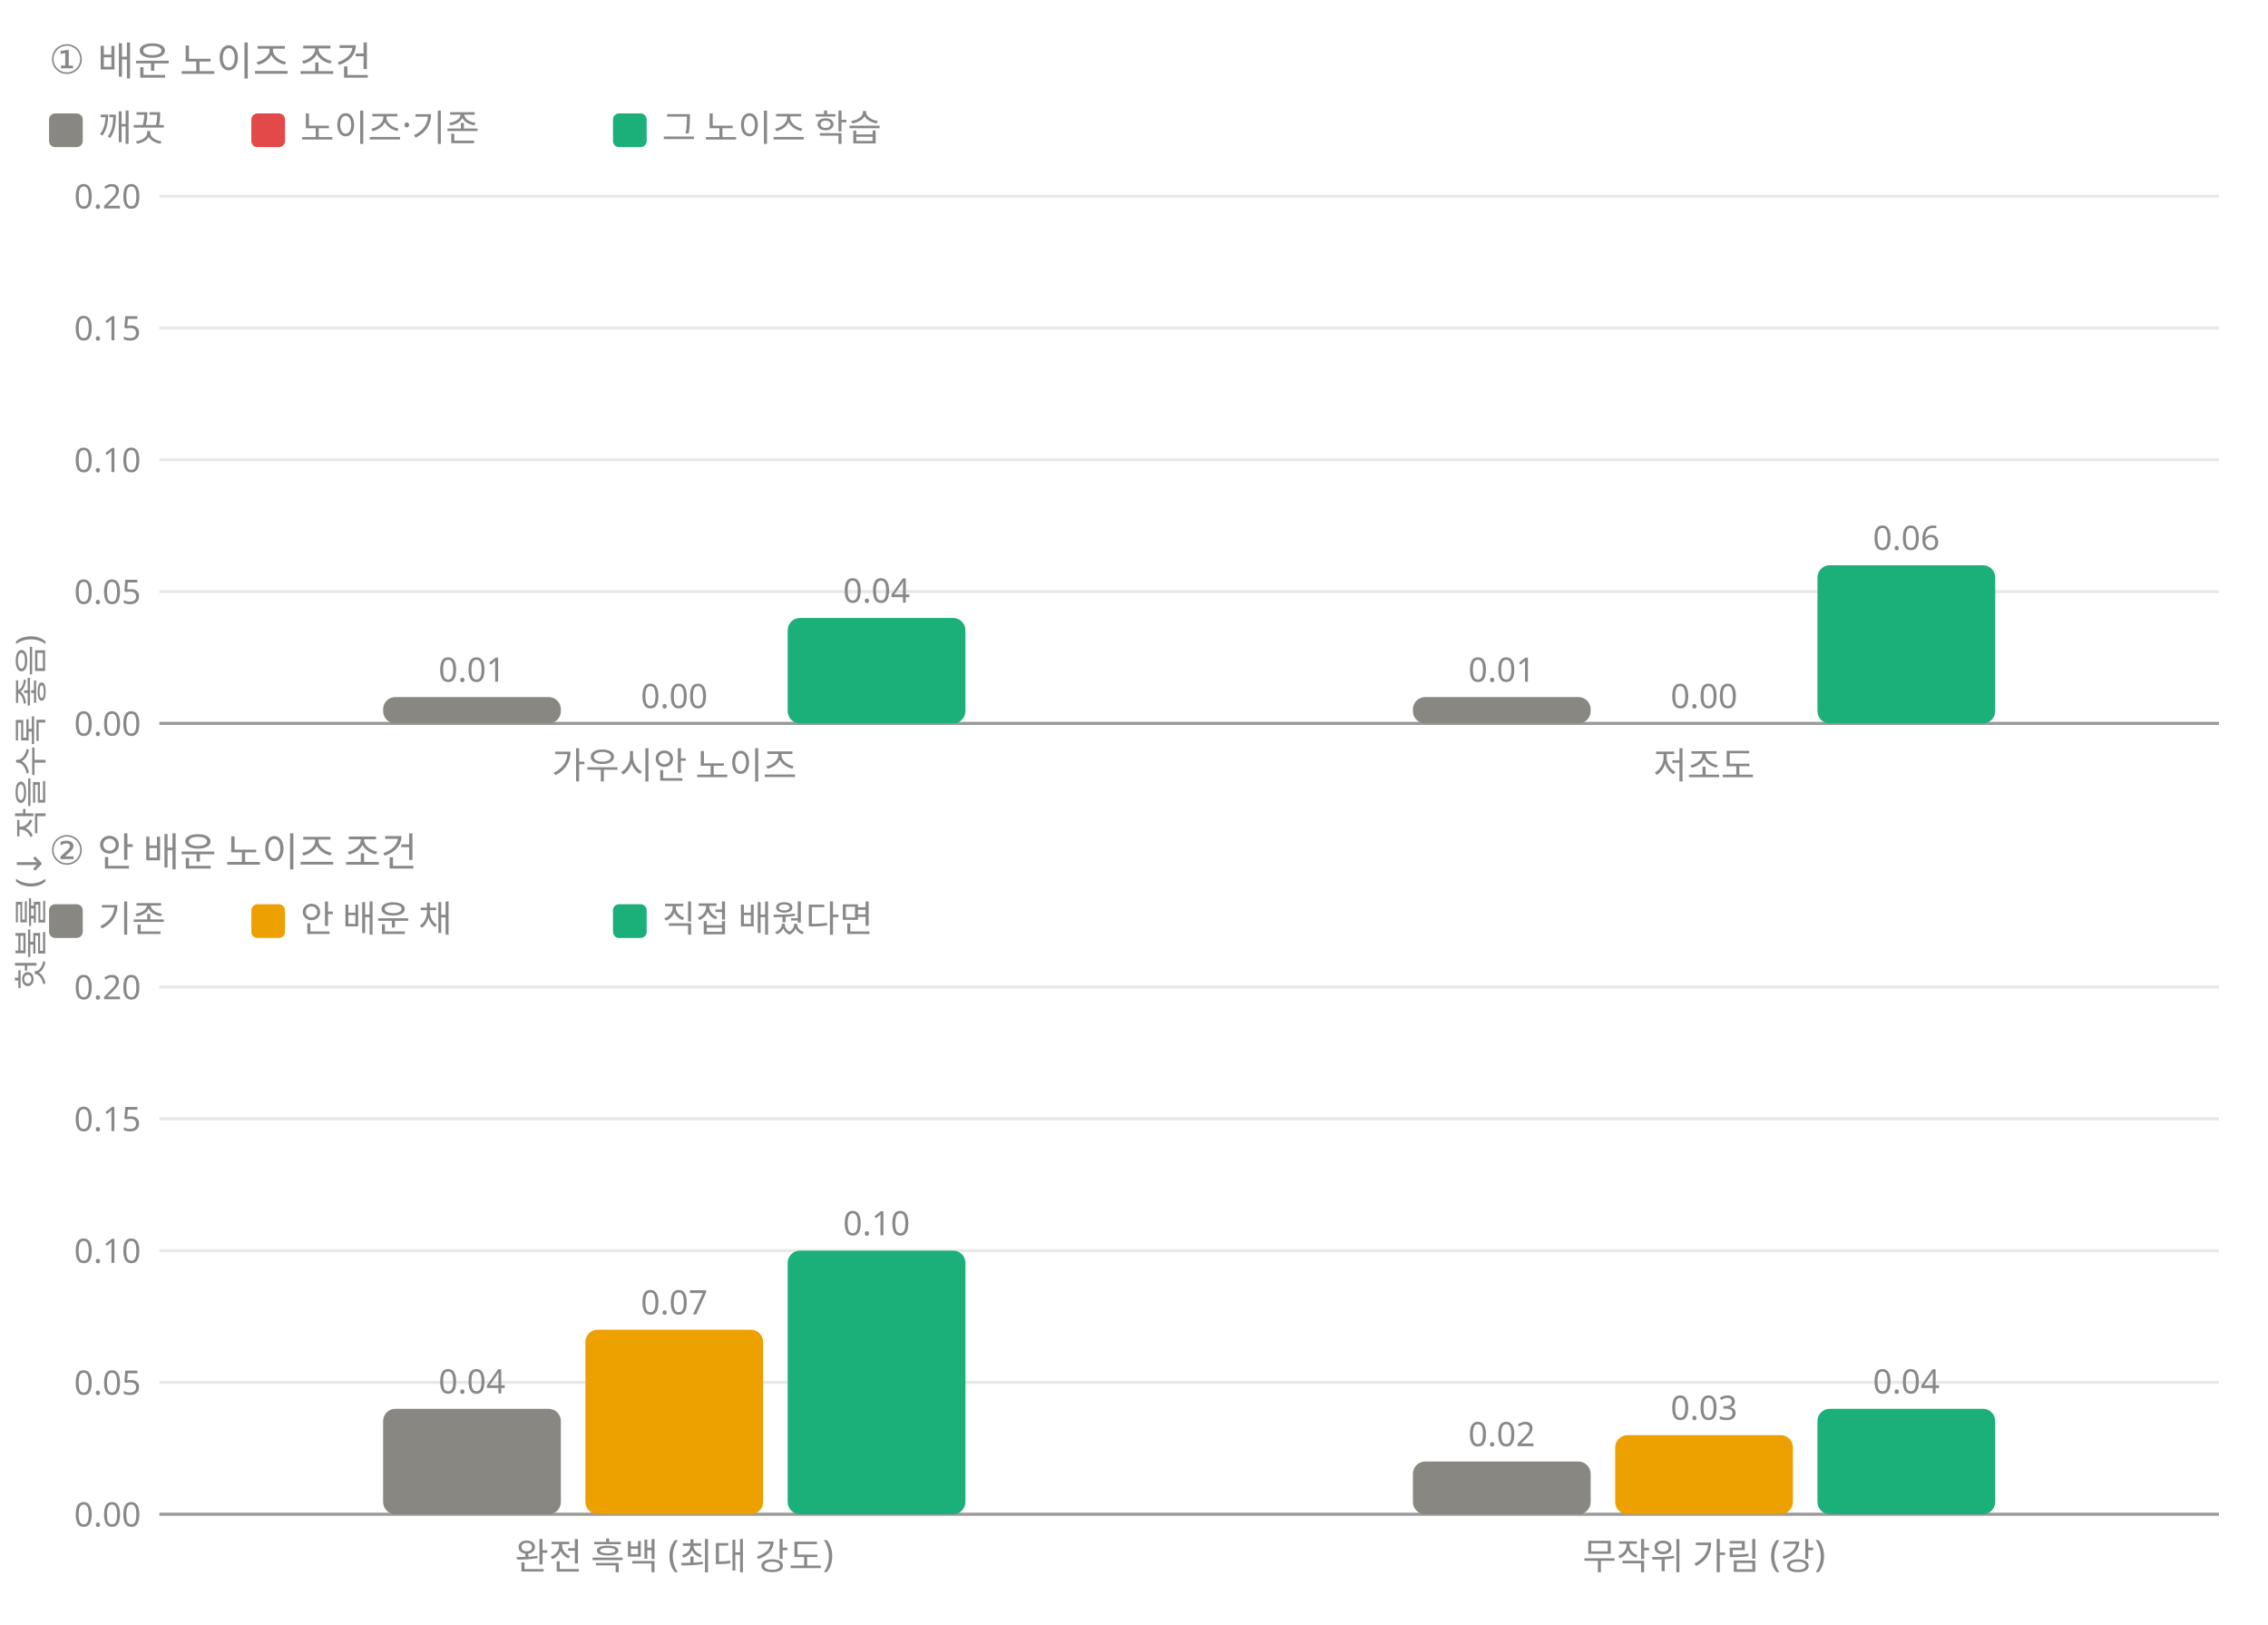
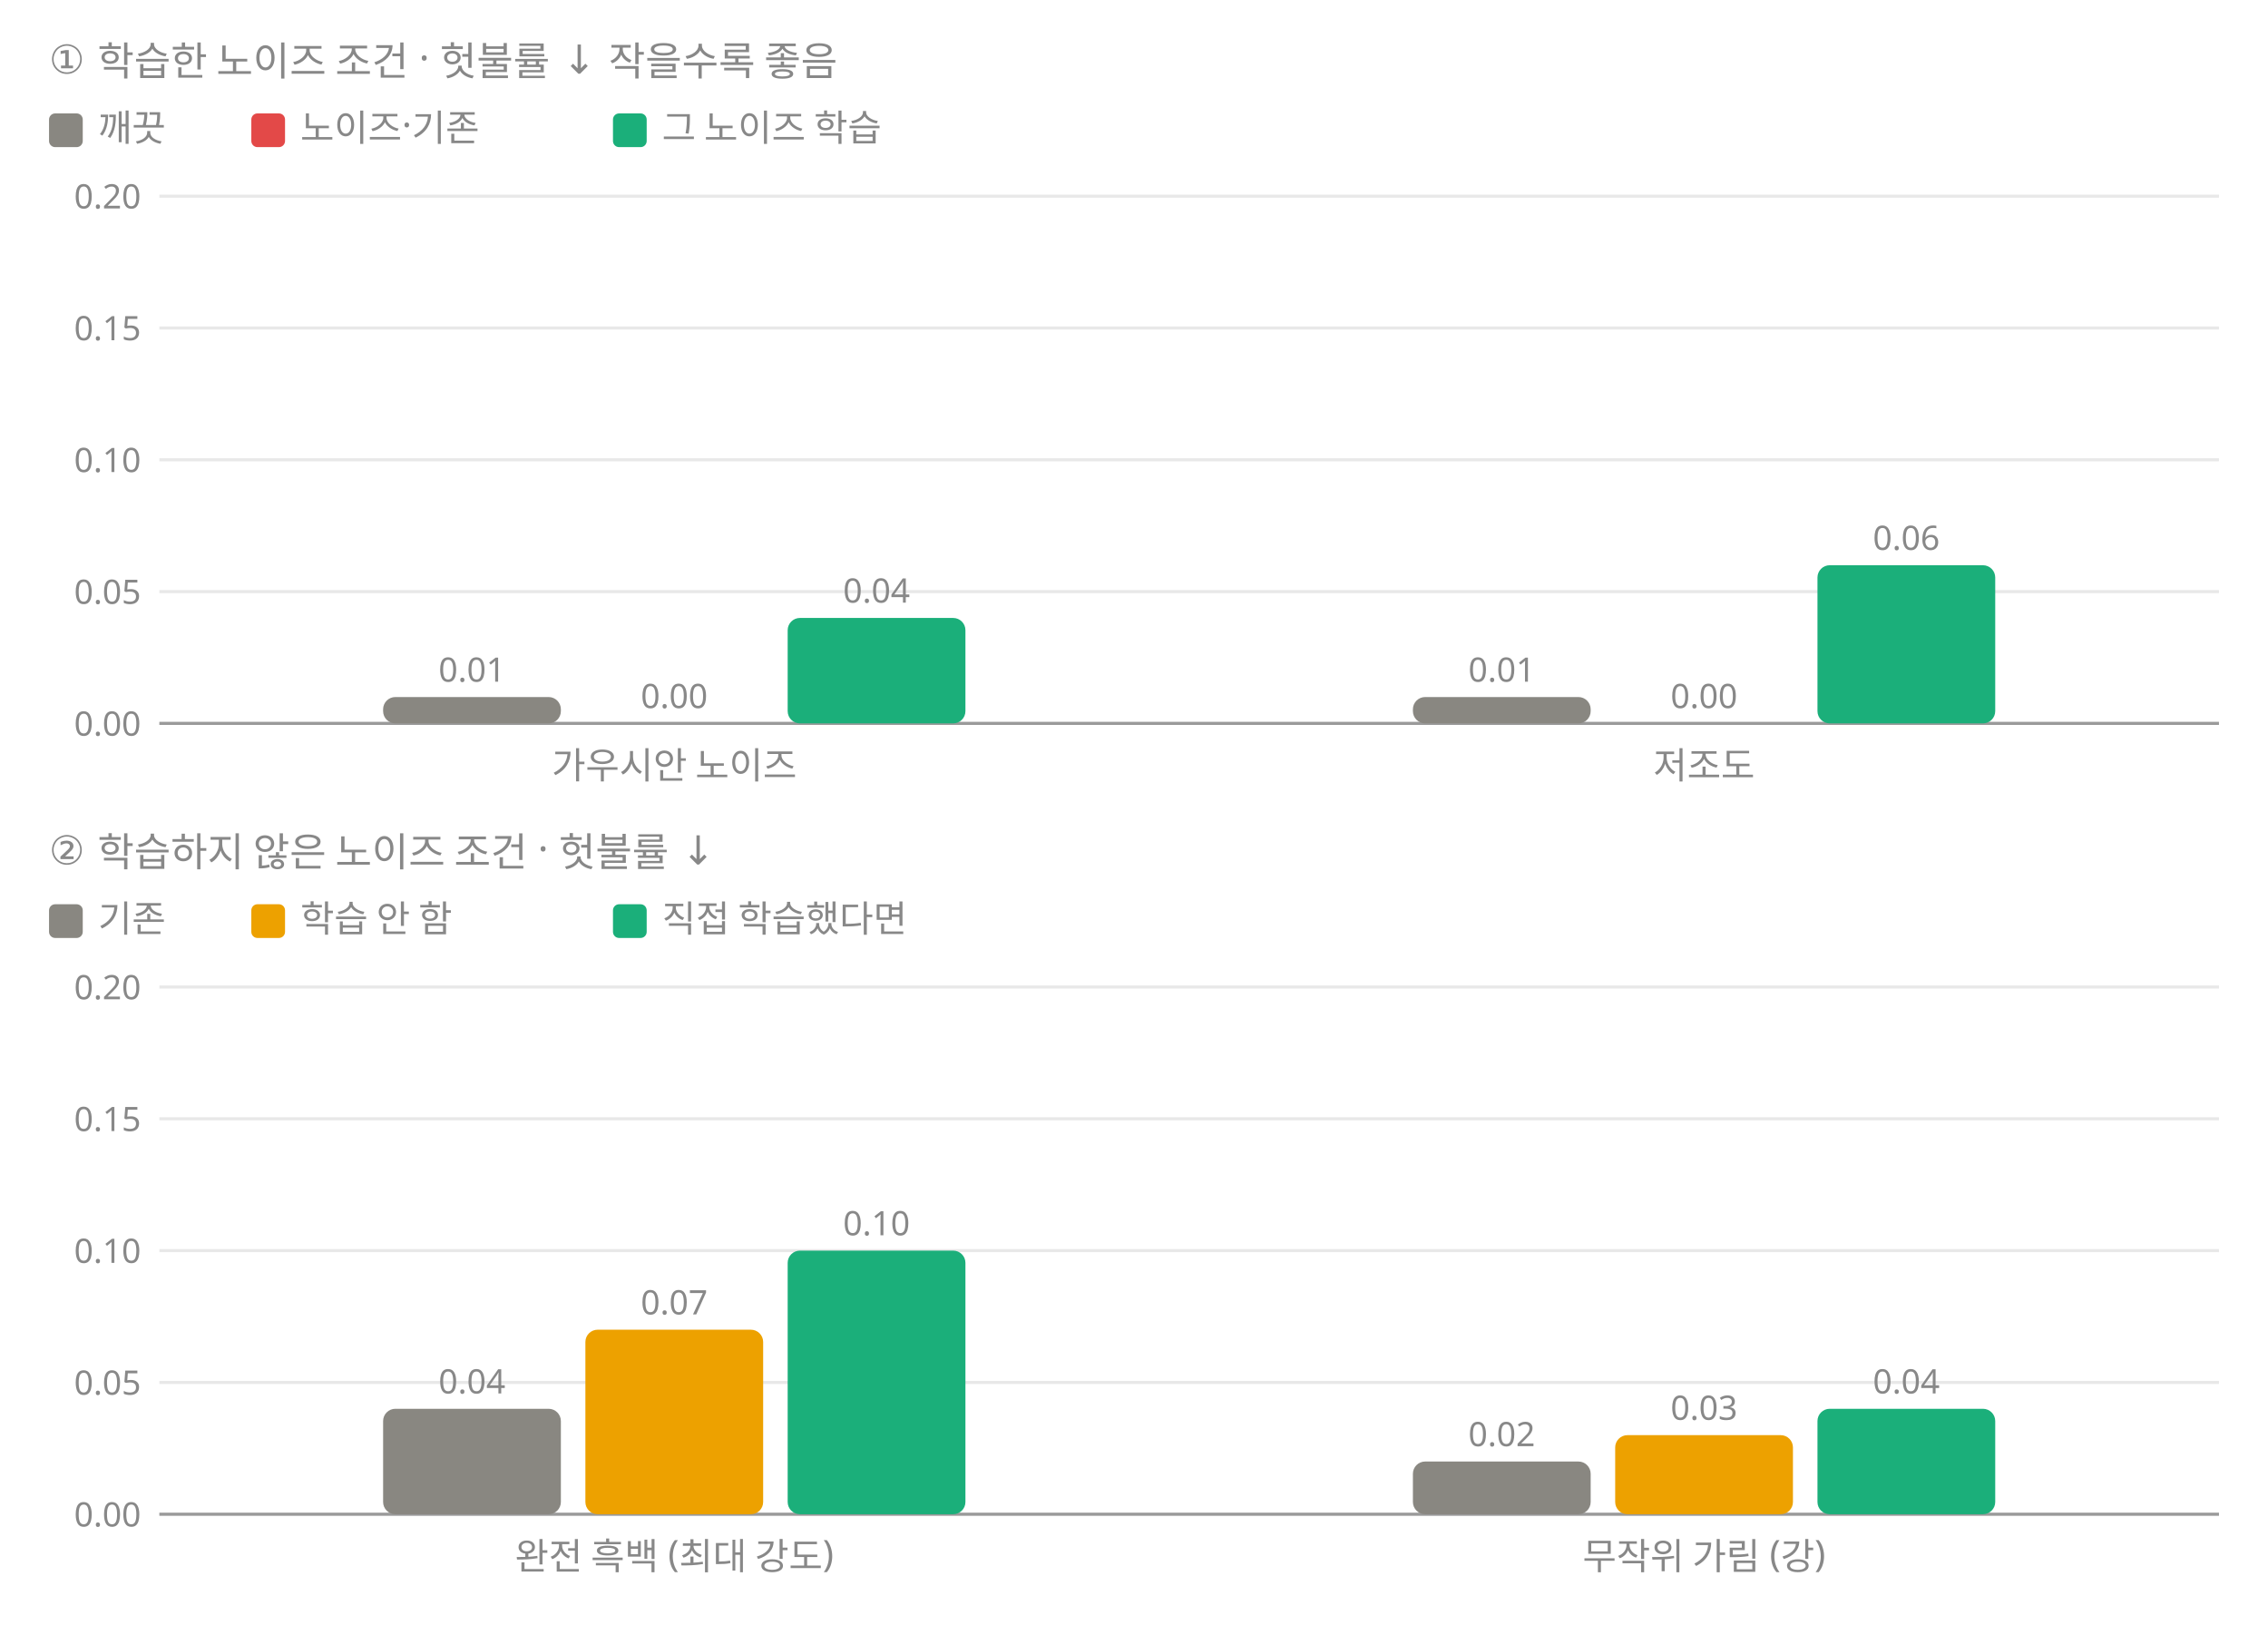
<svg xmlns="http://www.w3.org/2000/svg" viewBox="0 0 740 530" width="740" height="530" role="img" aria-label="검출을 되살린 모델이 헛불도 함께 올림. 검출률과 반드시 같이 읽어야 함. v11 실측.">
-   <text x="14" y="265" transform="rotate(-90 14 265)" text-anchor="middle" font-family="'Malgun Gothic','Apple SD Gothic Neo','Noto Sans KR','Segoe UI',sans-serif" font-size="11" fill="#888888">헛불률 (↓ 작을수록 좋음)</text>
-   <text x="16" y="24" font-family="'Malgun Gothic','Apple SD Gothic Neo','Noto Sans KR','Segoe UI',sans-serif" font-size="13" fill="#888888">① 배운 노이즈 조건</text>
+   <text x="16" y="24" font-family="'Malgun Gothic','Apple SD Gothic Neo','Noto Sans KR','Segoe UI',sans-serif" font-size="13" fill="#888888">① 학습한 노이즈 조건 · 헛불률 ↓ 작을수록 좋음</text>
  <rect x="16" y="37" width="11" height="11" rx="2" fill="#898781" />
  <text x="32" y="46" font-family="'Malgun Gothic','Apple SD Gothic Neo','Noto Sans KR','Segoe UI',sans-serif" font-size="12" fill="#888888">깨끗</text>
  <rect x="82" y="37" width="11" height="11" rx="2" fill="#e34948" />
  <text x="98" y="46" font-family="'Malgun Gothic','Apple SD Gothic Neo','Noto Sans KR','Segoe UI',sans-serif" font-size="12" fill="#888888">노이즈·기존</text>
  <rect x="200" y="37" width="11" height="11" rx="2" fill="#1baf7a" />
  <text x="216" y="46" font-family="'Malgun Gothic','Apple SD Gothic Neo','Noto Sans KR','Segoe UI',sans-serif" font-size="12" fill="#888888">그 노이즈 학습</text>
  <line x1="52" y1="236.0" x2="724" y2="236.0" stroke="#bdbdbd" stroke-width="1" opacity="0.35" />
  <text x="46" y="240.0" text-anchor="end" font-family="'Malgun Gothic','Apple SD Gothic Neo','Noto Sans KR','Segoe UI',sans-serif" font-size="11" fill="#888888">0.00</text>
  <line x1="52" y1="193.0" x2="724" y2="193.0" stroke="#bdbdbd" stroke-width="1" opacity="0.35" />
  <text x="46" y="197.0" text-anchor="end" font-family="'Malgun Gothic','Apple SD Gothic Neo','Noto Sans KR','Segoe UI',sans-serif" font-size="11" fill="#888888">0.05</text>
  <line x1="52" y1="150.0" x2="724" y2="150.0" stroke="#bdbdbd" stroke-width="1" opacity="0.35" />
  <text x="46" y="154.0" text-anchor="end" font-family="'Malgun Gothic','Apple SD Gothic Neo','Noto Sans KR','Segoe UI',sans-serif" font-size="11" fill="#888888">0.10</text>
  <line x1="52" y1="107.0" x2="724" y2="107.0" stroke="#bdbdbd" stroke-width="1" opacity="0.35" />
  <text x="46" y="111.0" text-anchor="end" font-family="'Malgun Gothic','Apple SD Gothic Neo','Noto Sans KR','Segoe UI',sans-serif" font-size="11" fill="#888888">0.15</text>
  <line x1="52" y1="64.0" x2="724" y2="64.0" stroke="#bdbdbd" stroke-width="1" opacity="0.35" />
  <text x="46" y="68.0" text-anchor="end" font-family="'Malgun Gothic','Apple SD Gothic Neo','Noto Sans KR','Segoe UI',sans-serif" font-size="11" fill="#888888">0.20</text>
  <line x1="52" y1="236" x2="724" y2="236" stroke="#9a9a9a" stroke-width="1" />
  <rect x="125.0" y="227.4" width="58" height="8.6" rx="4" fill="#898781" />
  <text x="154.0" y="222.4" text-anchor="middle" font-family="'Malgun Gothic','Apple SD Gothic Neo','Noto Sans KR','Segoe UI',sans-serif" font-size="11" font-weight="500" fill="#888888">0.01</text>
  <rect x="191.0" y="236.0" width="58" height="0.0" rx="4" fill="#e34948" />
  <text x="220.0" y="231.0" text-anchor="middle" font-family="'Malgun Gothic','Apple SD Gothic Neo','Noto Sans KR','Segoe UI',sans-serif" font-size="11" font-weight="500" fill="#888888">0.00</text>
  <rect x="257.0" y="201.6" width="58" height="34.4" rx="4" fill="#1baf7a" />
  <text x="286.0" y="196.6" text-anchor="middle" font-family="'Malgun Gothic','Apple SD Gothic Neo','Noto Sans KR','Segoe UI',sans-serif" font-size="11" font-weight="500" fill="#888888">0.04</text>
  <text x="220.0" y="254.0" text-anchor="middle" font-family="'Malgun Gothic','Apple SD Gothic Neo','Noto Sans KR','Segoe UI',sans-serif" font-size="12" fill="#888888">가우시안 노이즈</text>
  <rect x="461.0" y="227.4" width="58" height="8.6" rx="4" fill="#898781" />
  <text x="490.0" y="222.4" text-anchor="middle" font-family="'Malgun Gothic','Apple SD Gothic Neo','Noto Sans KR','Segoe UI',sans-serif" font-size="11" font-weight="500" fill="#888888">0.01</text>
  <rect x="527.0" y="236.0" width="58" height="0.0" rx="4" fill="#e34948" />
  <text x="556.0" y="231.0" text-anchor="middle" font-family="'Malgun Gothic','Apple SD Gothic Neo','Noto Sans KR','Segoe UI',sans-serif" font-size="11" font-weight="500" fill="#888888">0.00</text>
  <rect x="593.0" y="184.4" width="58" height="51.6" rx="4" fill="#1baf7a" />
  <text x="622.0" y="179.4" text-anchor="middle" font-family="'Malgun Gothic','Apple SD Gothic Neo','Noto Sans KR','Segoe UI',sans-serif" font-size="11" font-weight="500" fill="#888888">0.06</text>
  <text x="556.0" y="254.0" text-anchor="middle" font-family="'Malgun Gothic','Apple SD Gothic Neo','Noto Sans KR','Segoe UI',sans-serif" font-size="12" fill="#888888">저조도</text>
-   <text x="16" y="282" font-family="'Malgun Gothic','Apple SD Gothic Neo','Noto Sans KR','Segoe UI',sans-serif" font-size="13" fill="#888888">② 안 배운 노이즈 조건</text>
+   <text x="16" y="282" font-family="'Malgun Gothic','Apple SD Gothic Neo','Noto Sans KR','Segoe UI',sans-serif" font-size="13" fill="#888888">② 학습하지 않은 노이즈 조건 · 헛불률 ↓</text>
  <rect x="16" y="295" width="11" height="11" rx="2" fill="#898781" />
  <text x="32" y="304" font-family="'Malgun Gothic','Apple SD Gothic Neo','Noto Sans KR','Segoe UI',sans-serif" font-size="12" fill="#888888">기존</text>
  <rect x="82" y="295" width="11" height="11" rx="2" fill="#eda100" />
-   <text x="98" y="304" font-family="'Malgun Gothic','Apple SD Gothic Neo','Noto Sans KR','Segoe UI',sans-serif" font-size="12" fill="#888888">안 배운 채</text>
+   <text x="98" y="304" font-family="'Malgun Gothic','Apple SD Gothic Neo','Noto Sans KR','Segoe UI',sans-serif" font-size="12" fill="#888888">학습 안 함</text>
  <rect x="200" y="295" width="11" height="11" rx="2" fill="#1baf7a" />
-   <text x="216" y="304" font-family="'Malgun Gothic','Apple SD Gothic Neo','Noto Sans KR','Segoe UI',sans-serif" font-size="12" fill="#888888">직접 배웠다면</text>
+   <text x="216" y="304" font-family="'Malgun Gothic','Apple SD Gothic Neo','Noto Sans KR','Segoe UI',sans-serif" font-size="12" fill="#888888">직접 학습했다면</text>
  <line x1="52" y1="494.0" x2="724" y2="494.0" stroke="#bdbdbd" stroke-width="1" opacity="0.35" />
  <text x="46" y="498.0" text-anchor="end" font-family="'Malgun Gothic','Apple SD Gothic Neo','Noto Sans KR','Segoe UI',sans-serif" font-size="11" fill="#888888">0.00</text>
  <line x1="52" y1="451.0" x2="724" y2="451.0" stroke="#bdbdbd" stroke-width="1" opacity="0.35" />
  <text x="46" y="455.0" text-anchor="end" font-family="'Malgun Gothic','Apple SD Gothic Neo','Noto Sans KR','Segoe UI',sans-serif" font-size="11" fill="#888888">0.05</text>
  <line x1="52" y1="408.0" x2="724" y2="408.0" stroke="#bdbdbd" stroke-width="1" opacity="0.35" />
  <text x="46" y="412.0" text-anchor="end" font-family="'Malgun Gothic','Apple SD Gothic Neo','Noto Sans KR','Segoe UI',sans-serif" font-size="11" fill="#888888">0.10</text>
  <line x1="52" y1="365.0" x2="724" y2="365.0" stroke="#bdbdbd" stroke-width="1" opacity="0.35" />
  <text x="46" y="369.0" text-anchor="end" font-family="'Malgun Gothic','Apple SD Gothic Neo','Noto Sans KR','Segoe UI',sans-serif" font-size="11" fill="#888888">0.15</text>
  <line x1="52" y1="322.0" x2="724" y2="322.0" stroke="#bdbdbd" stroke-width="1" opacity="0.35" />
  <text x="46" y="326.0" text-anchor="end" font-family="'Malgun Gothic','Apple SD Gothic Neo','Noto Sans KR','Segoe UI',sans-serif" font-size="11" fill="#888888">0.20</text>
  <line x1="52" y1="494" x2="724" y2="494" stroke="#9a9a9a" stroke-width="1" />
  <rect x="125.0" y="459.6" width="58" height="34.4" rx="4" fill="#898781" />
  <text x="154.0" y="454.6" text-anchor="middle" font-family="'Malgun Gothic','Apple SD Gothic Neo','Noto Sans KR','Segoe UI',sans-serif" font-size="11" font-weight="500" fill="#888888">0.04</text>
  <rect x="191.0" y="433.8" width="58" height="60.2" rx="4" fill="#eda100" />
  <text x="220.0" y="428.8" text-anchor="middle" font-family="'Malgun Gothic','Apple SD Gothic Neo','Noto Sans KR','Segoe UI',sans-serif" font-size="11" font-weight="500" fill="#888888">0.07</text>
  <rect x="257.0" y="408.0" width="58" height="86.0" rx="4" fill="#1baf7a" />
  <text x="286.0" y="403.0" text-anchor="middle" font-family="'Malgun Gothic','Apple SD Gothic Neo','Noto Sans KR','Segoe UI',sans-serif" font-size="11" font-weight="500" fill="#888888">0.10</text>
  <text x="220.0" y="512.0" text-anchor="middle" font-family="'Malgun Gothic','Apple SD Gothic Neo','Noto Sans KR','Segoe UI',sans-serif" font-size="12" fill="#888888">완전 흑백 (최대 강도)</text>
  <rect x="461.0" y="476.8" width="58" height="17.2" rx="4" fill="#898781" />
  <text x="490.0" y="471.8" text-anchor="middle" font-family="'Malgun Gothic','Apple SD Gothic Neo','Noto Sans KR','Segoe UI',sans-serif" font-size="11" font-weight="500" fill="#888888">0.02</text>
  <rect x="527.0" y="468.2" width="58" height="25.8" rx="4" fill="#eda100" />
  <text x="556.0" y="463.2" text-anchor="middle" font-family="'Malgun Gothic','Apple SD Gothic Neo','Noto Sans KR','Segoe UI',sans-serif" font-size="11" font-weight="500" fill="#888888">0.03</text>
  <rect x="593.0" y="459.6" width="58" height="34.4" rx="4" fill="#1baf7a" />
  <text x="622.0" y="454.6" text-anchor="middle" font-family="'Malgun Gothic','Apple SD Gothic Neo','Noto Sans KR','Segoe UI',sans-serif" font-size="11" font-weight="500" fill="#888888">0.04</text>
  <text x="556.0" y="512.0" text-anchor="middle" font-family="'Malgun Gothic','Apple SD Gothic Neo','Noto Sans KR','Segoe UI',sans-serif" font-size="12" fill="#888888">무작위 가림 (강)</text>
</svg>
